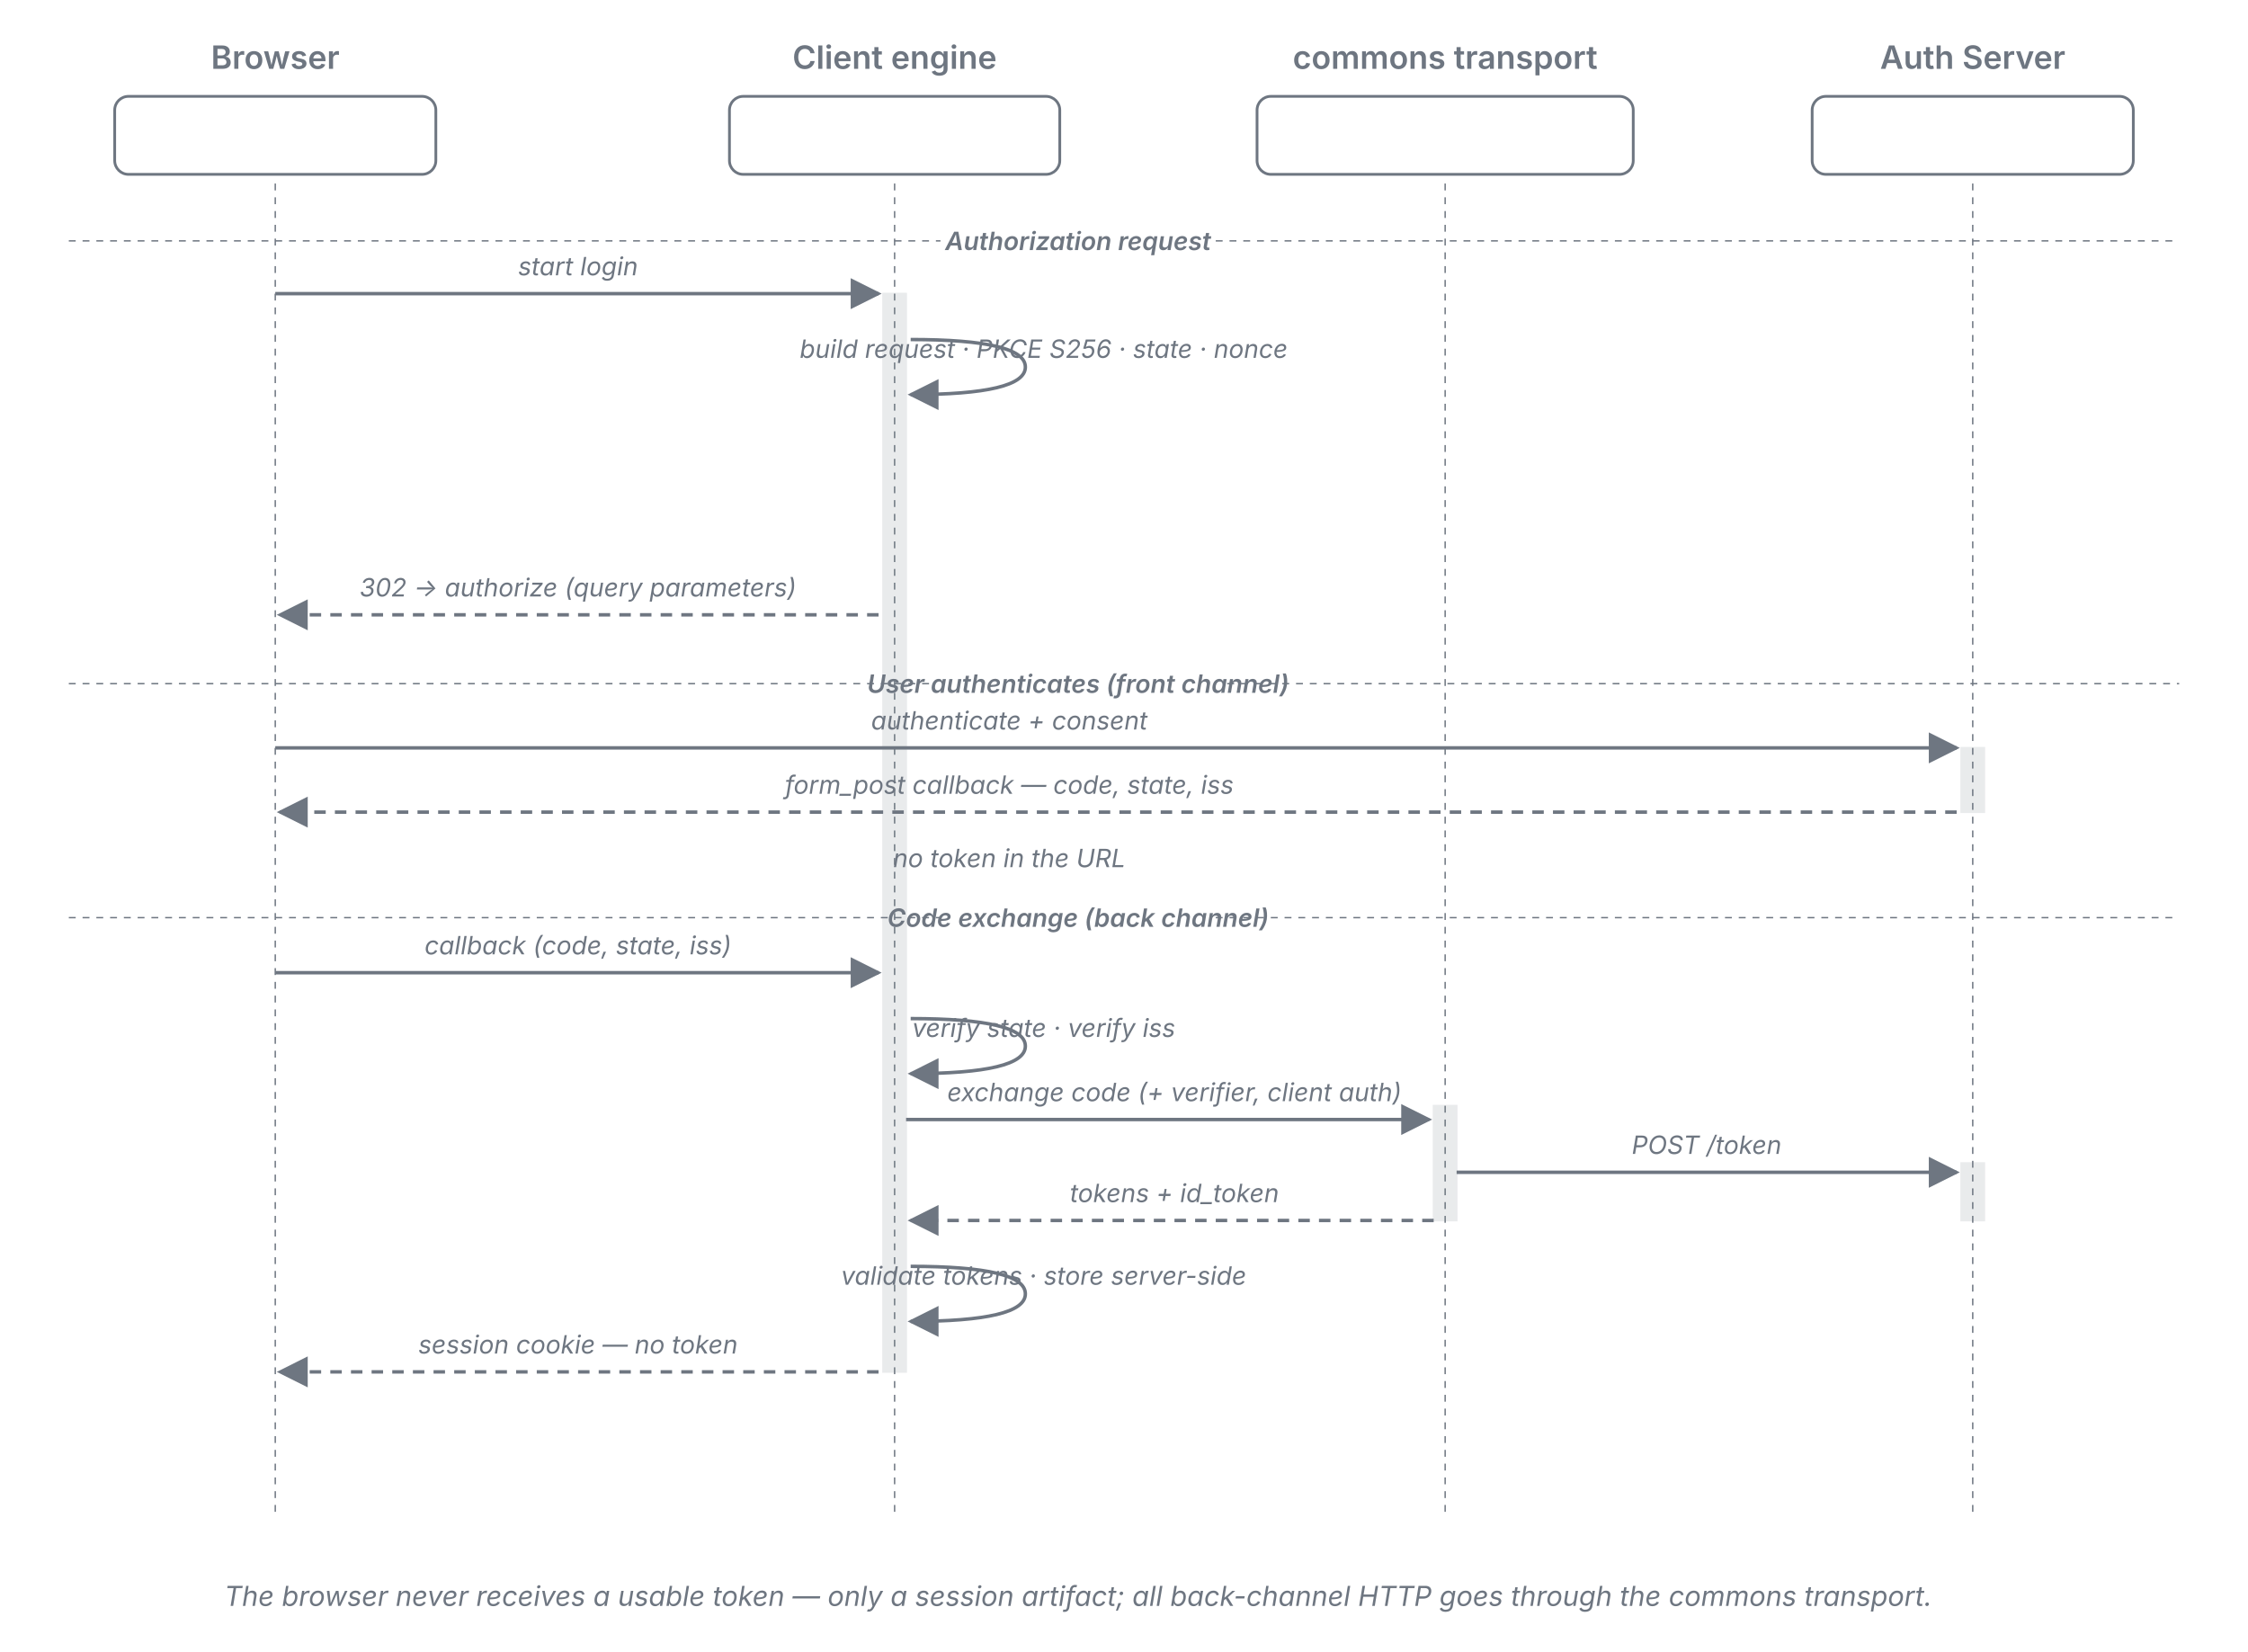
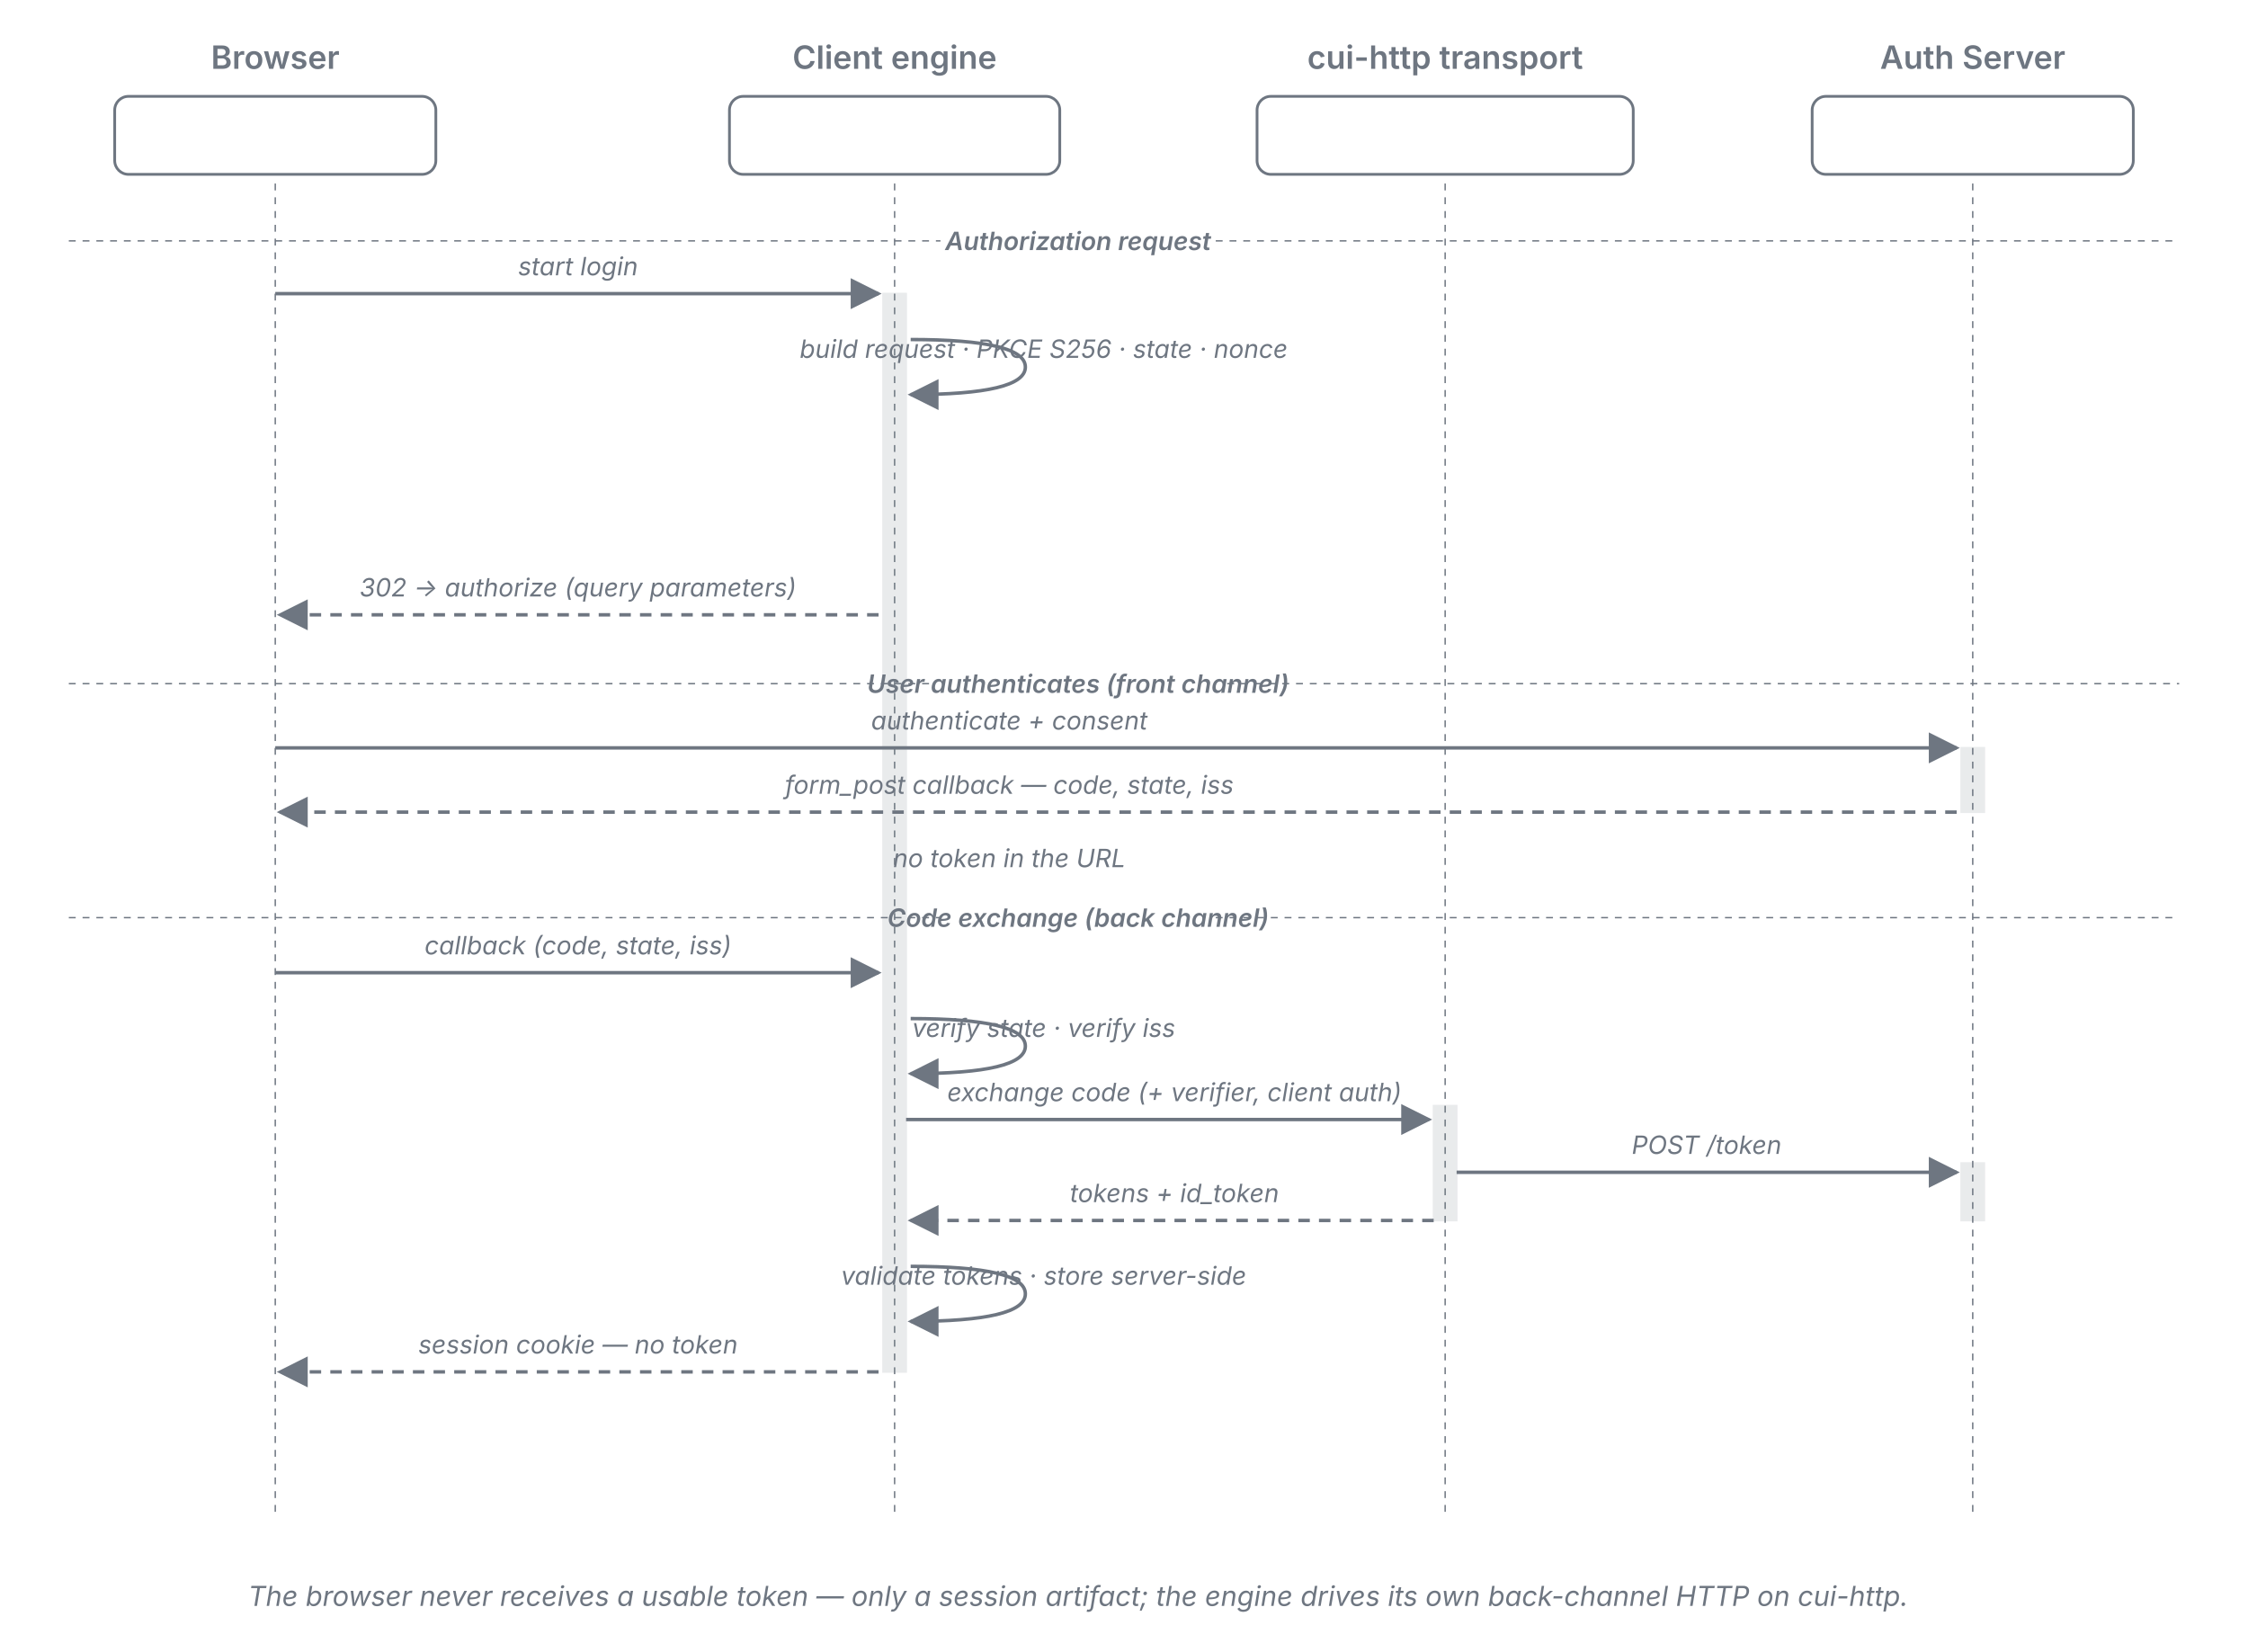
<svg xmlns="http://www.w3.org/2000/svg" viewBox="0 0 980 720" role="img" aria-labelledby="title desc" font-family="ui-sans-serif, -apple-system, system-ui, 'Segoe UI', sans-serif">
  <defs>
    <marker id="arrow" viewBox="0 0 10 10" refX="9" refY="5" markerWidth="9" markerHeight="9" orient="auto">
      <path d="M0,0 L10,5 L0,10 z" class="arrow-fill" />
    </marker>
    <style>
      .col-header   { font-size: 14px; font-weight: 600; fill: #6e7681; text-anchor: middle; }
      .stroke       { stroke: #6e7681; stroke-width: 1.2; fill: none; }
      .sep          { stroke: #6e7681; stroke-width: 0.6; stroke-dasharray: 3 3; }
      .arrow        { stroke: #6e7681; stroke-width: 1.5; fill: none; }
      .arrow-return { stroke: #6e7681; stroke-width: 1.5; fill: none; stroke-dasharray: 5 4; }
      .arrow-fill   { fill: #6e7681; }
      .arrow-lbl    { font-size: 11px; fill: #6e7681; text-anchor: middle; font-style: italic; }
      .activation   { stroke: #6e7681; stroke-width: 0.8; fill: #6e7681; opacity: 0.15; }
      .col-sub      { font-size: 11px; fill: #6e7681; text-anchor: middle; font-style: italic; }
      .phase-lbl    { font-size: 11px; fill: #6e7681; text-anchor: middle; font-style: italic; font-weight: 600; }
      .caption      { font-size: 12px; fill: #6e7681; text-anchor: middle; font-style: italic; }
    </style>
  </defs>
  <text x="120" y="30" class="col-header">Browser</text>
  <rect class="stroke" x="50" y="42" width="140" height="34" rx="6" ry="6" />
  <line class="sep" x1="120" y1="80" x2="120" y2="662" />
  <text x="390" y="30" class="col-header">Client engine</text>
  <rect class="stroke" x="318" y="42" width="144" height="34" rx="6" ry="6" />
  <line class="sep" x1="390" y1="80" x2="390" y2="662" />
-   <text x="630" y="30" class="col-header">commons transport</text>
+   <text x="630" y="30" class="col-header">cui-http transport</text>
  <rect class="stroke" x="548" y="42" width="164" height="34" rx="6" ry="6" />
  <line class="sep" x1="630" y1="80" x2="630" y2="662" />
  <text x="860" y="30" class="col-header">Auth Server</text>
  <rect class="stroke" x="790" y="42" width="140" height="34" rx="6" ry="6" />
  <line class="sep" x1="860" y1="80" x2="860" y2="662" />
  <rect class="activation" x="385" y="128" width="10" height="470" />
  <rect class="activation" x="855" y="326" width="10" height="28" />
  <rect class="activation" x="625" y="482" width="10" height="50" />
  <rect class="activation" x="855" y="507" width="10" height="25" />
  <line class="sep" x1="30" y1="105" x2="410" y2="105" />
  <line class="sep" x1="530" y1="105" x2="950" y2="105" />
  <text x="470" y="109" class="phase-lbl">Authorization request</text>
  <line class="arrow" x1="120" y1="128" x2="383" y2="128" marker-end="url(#arrow)" />
  <text x="252" y="120" class="arrow-lbl">start login</text>
  <path class="arrow" d="M 397 148 Q 447 148 447 160 Q 447 172 397 172" marker-end="url(#arrow)" />
  <text x="455" y="156" class="arrow-lbl" text-anchor="start">build request · PKCE S256 · state · nonce</text>
  <line class="arrow-return" x1="383" y1="268" x2="122" y2="268" marker-end="url(#arrow)" />
  <text x="252" y="260" class="arrow-lbl">302 → authorize (query parameters)</text>
  <line class="sep" x1="30" y1="298" x2="405" y2="298" />
  <line class="sep" x1="535" y1="298" x2="950" y2="298" />
  <text x="470" y="302" class="phase-lbl">User authenticates (front channel)</text>
  <line class="arrow" x1="120" y1="326" x2="853" y2="326" marker-end="url(#arrow)" />
  <text x="440" y="318" class="arrow-lbl">authenticate + consent</text>
  <line class="arrow-return" x1="853" y1="354" x2="122" y2="354" marker-end="url(#arrow)" />
  <text x="440" y="346" class="arrow-lbl">form_post callback — code, state, iss</text>
  <text x="440" y="378" class="col-sub">no token in the URL</text>
  <line class="sep" x1="30" y1="400" x2="410" y2="400" />
  <line class="sep" x1="530" y1="400" x2="950" y2="400" />
  <text x="470" y="404" class="phase-lbl">Code exchange (back channel)</text>
  <line class="arrow" x1="120" y1="424" x2="383" y2="424" marker-end="url(#arrow)" />
  <text x="252" y="416" class="arrow-lbl">callback (code, state, iss)</text>
  <path class="arrow" d="M 397 444 Q 447 444 447 456 Q 447 468 397 468" marker-end="url(#arrow)" />
  <text x="455" y="452" class="arrow-lbl" text-anchor="start">verify state · verify iss</text>
  <line class="arrow" x1="395" y1="488" x2="623" y2="488" marker-end="url(#arrow)" />
  <text x="512" y="480" class="arrow-lbl">exchange code (+ verifier, client auth)</text>
  <line class="arrow" x1="635" y1="511" x2="853" y2="511" marker-end="url(#arrow)" />
  <text x="744" y="503" class="arrow-lbl">POST /token</text>
  <line class="arrow-return" x1="625" y1="532" x2="397" y2="532" marker-end="url(#arrow)" />
  <text x="512" y="524" class="arrow-lbl">tokens + id_token</text>
  <path class="arrow" d="M 397 552 Q 447 552 447 564 Q 447 576 397 576" marker-end="url(#arrow)" />
  <text x="455" y="560" class="arrow-lbl" text-anchor="start">validate tokens · store server-side</text>
  <line class="arrow-return" x1="383" y1="598" x2="122" y2="598" marker-end="url(#arrow)" />
  <text x="252" y="590" class="arrow-lbl">session cookie — no token</text>
-   <text x="470" y="700" class="caption">The browser never receives a usable token — only a session artifact; all back-channel HTTP goes through the commons transport.</text>
+   <text x="470" y="700" class="caption">The browser never receives a usable token — only a session artifact; the engine drives its own back-channel HTTP on cui-http.</text>
</svg>
